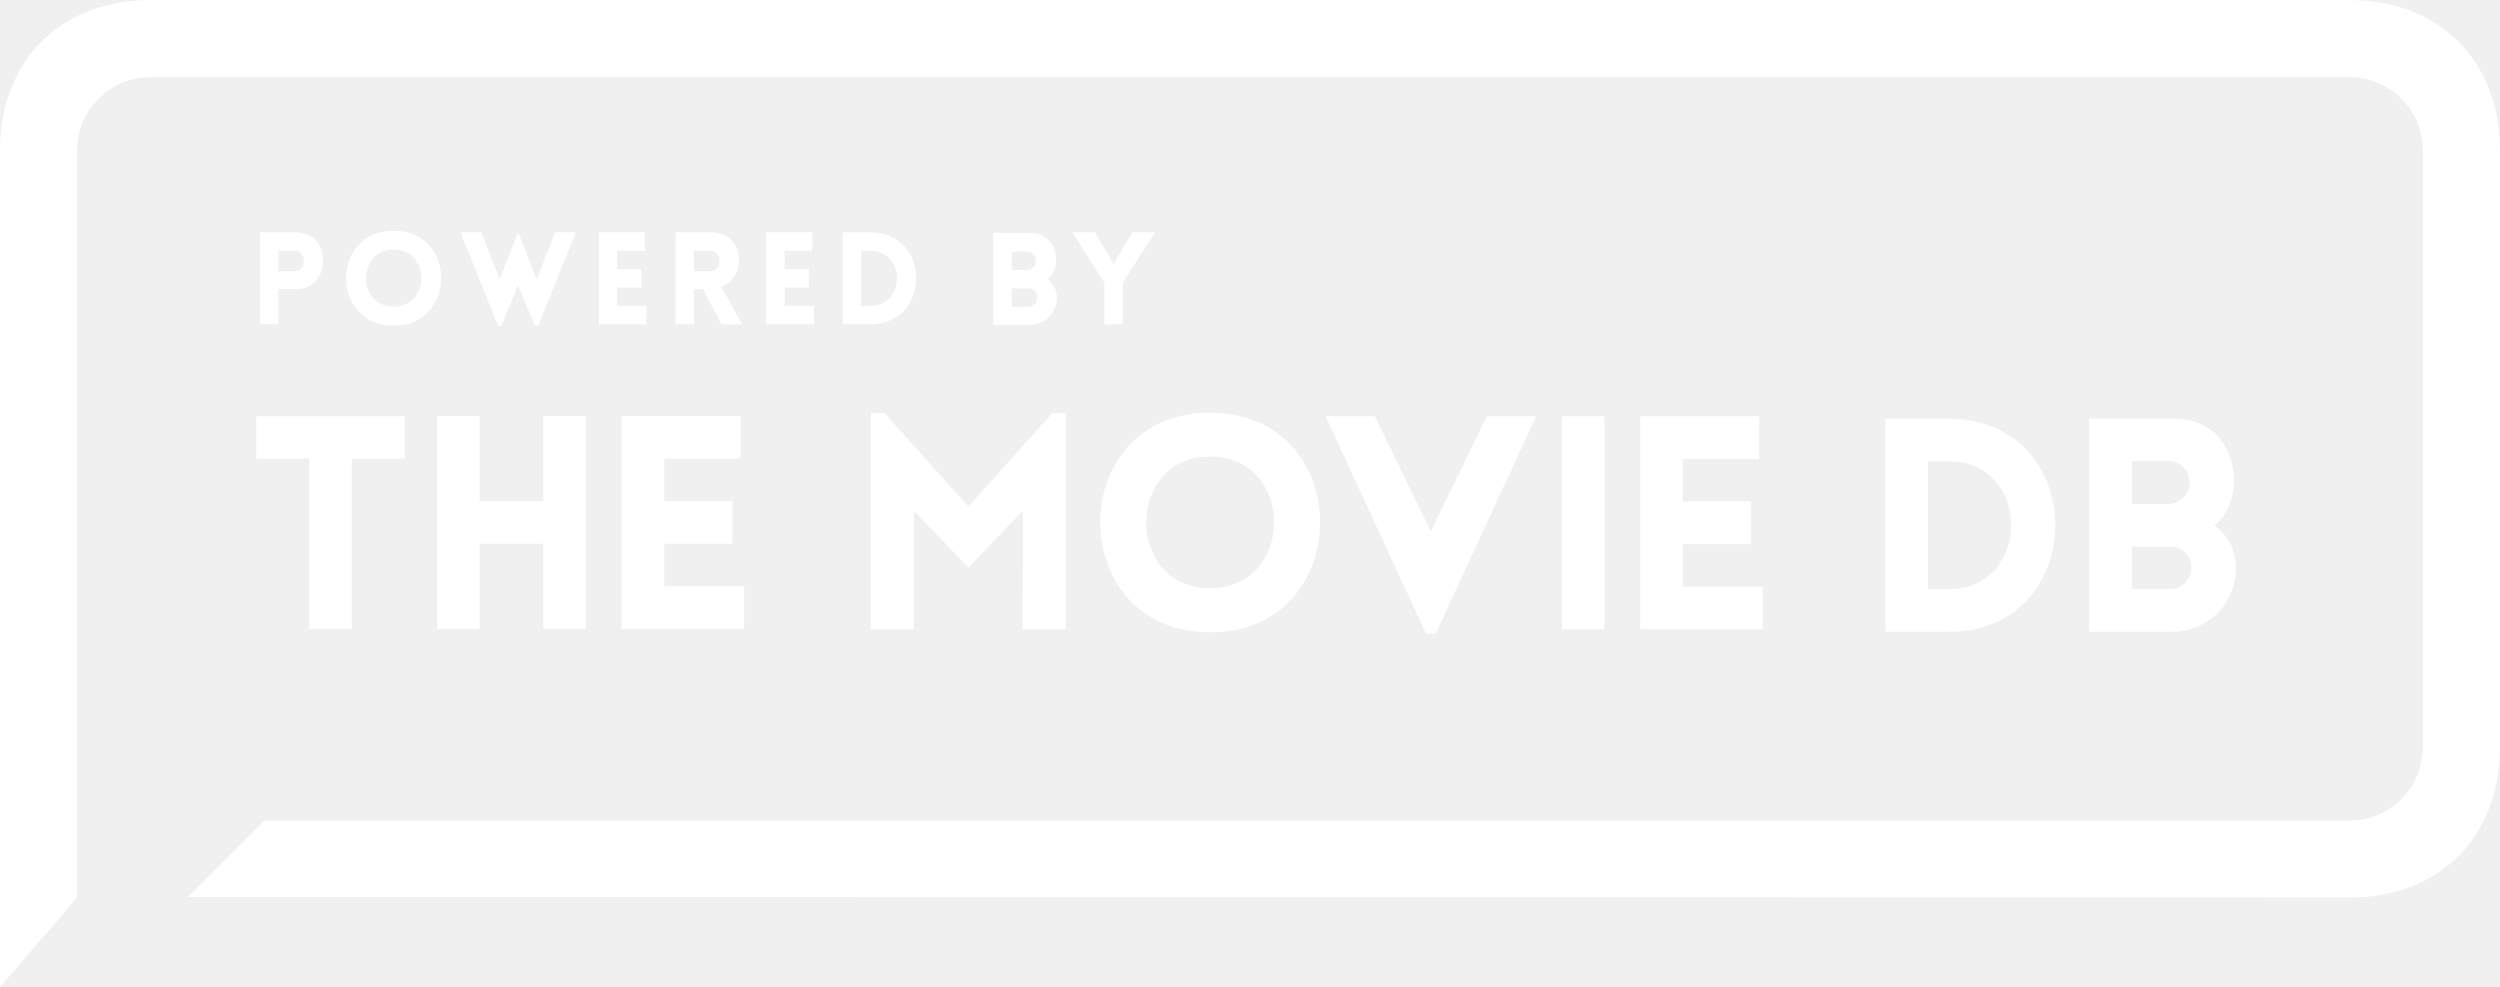
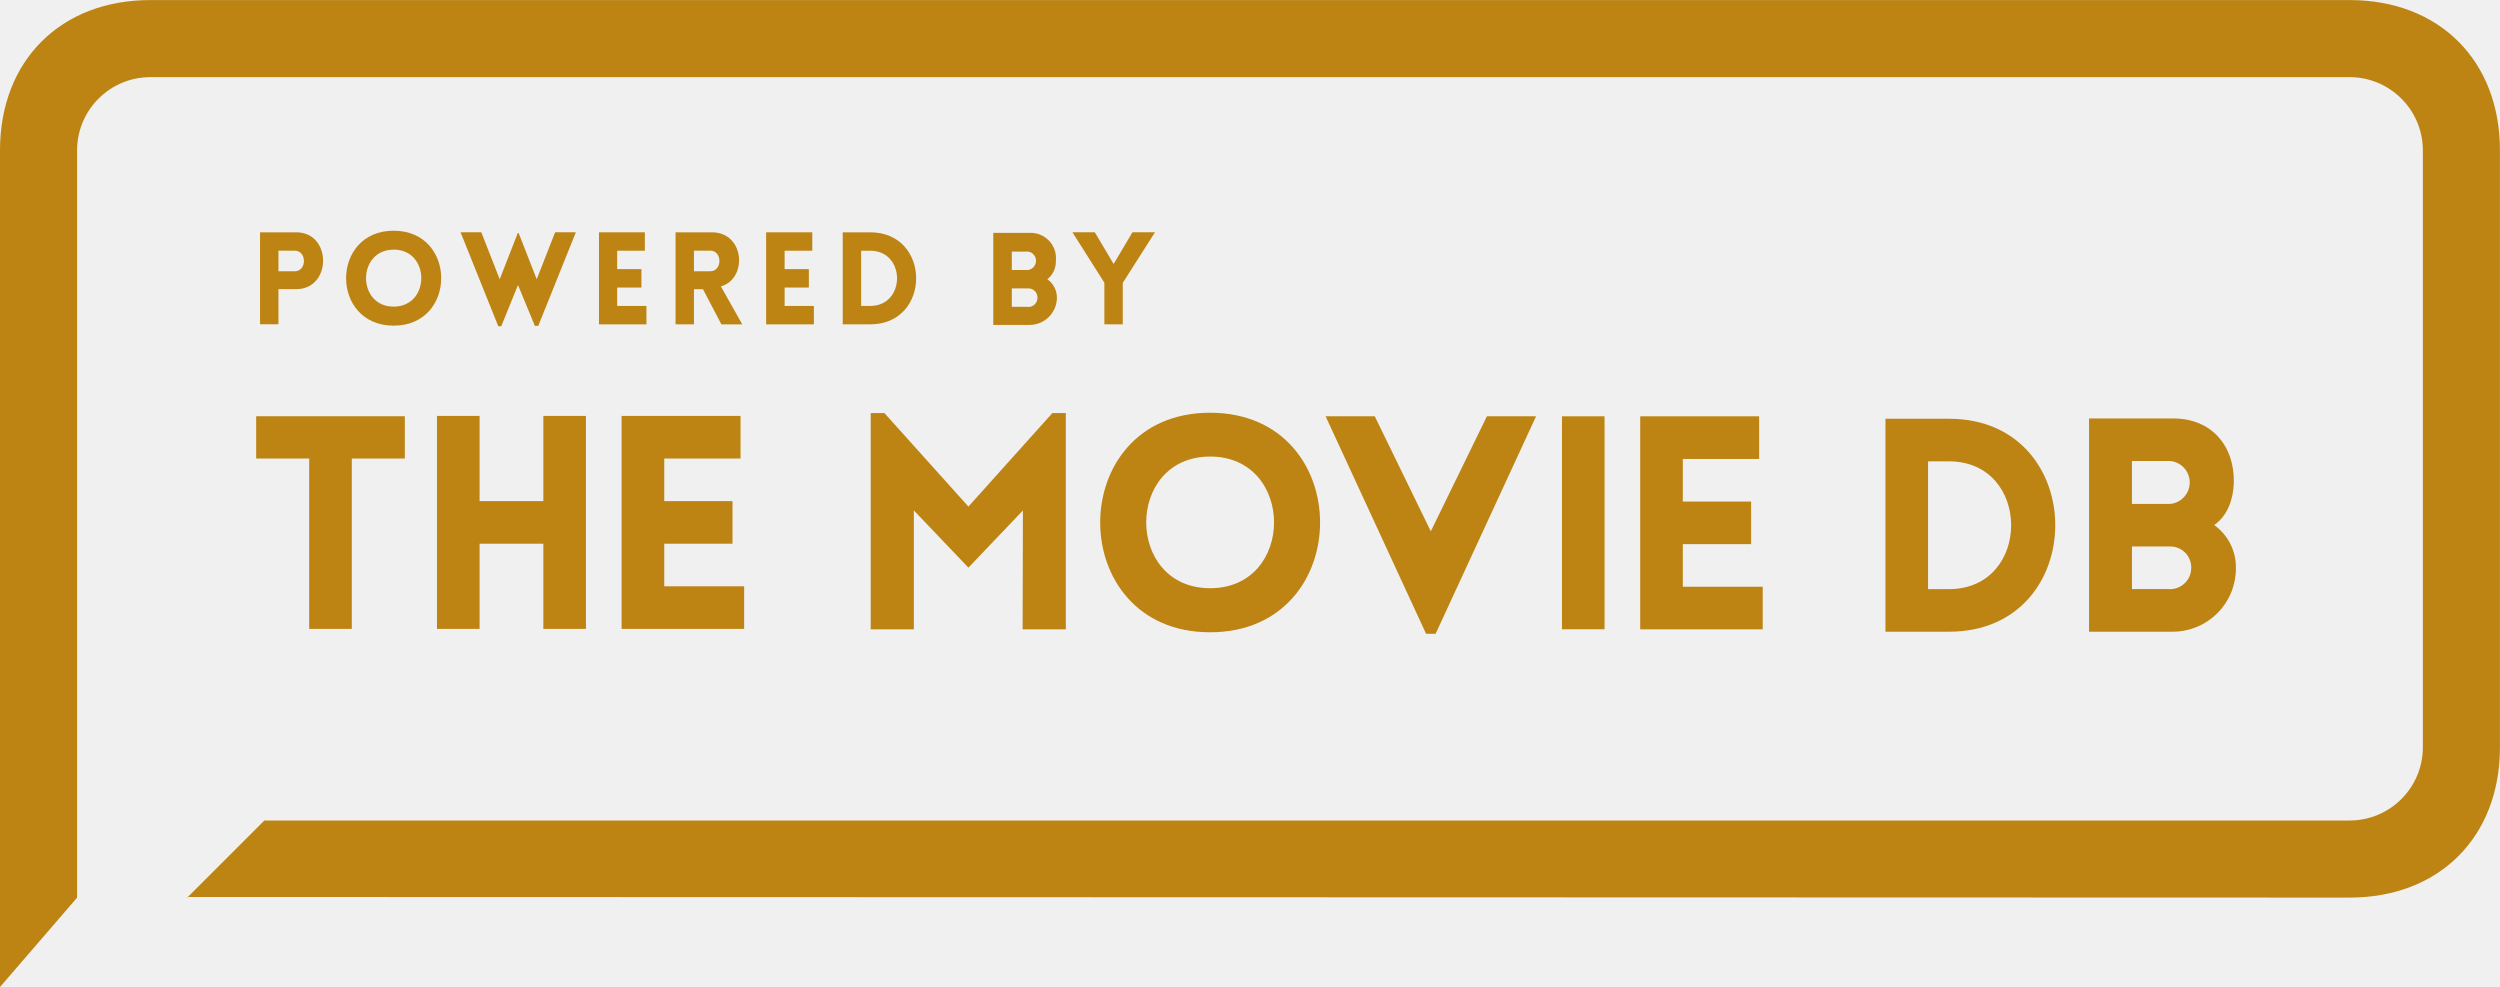
<svg xmlns="http://www.w3.org/2000/svg" id="Layer_1" data-name="Layer 1" viewBox="0 0 407.34 160.81">
  <defs>
-     <style>.cls-1{fill:#fff;}</style>
+     <style>.cls-1{fill:#bd8413;}</style>
  </defs>
  <polygon class="cls-1" points="50.38 102.47 57.32 102.47 57.32 74.71 65.96 74.71 65.96 67.82 41.74 67.82 41.74 74.71 50.38 74.71 50.38 102.47" />
  <polygon class="cls-1" points="88.53 102.47 95.47 102.47 95.47 67.77 88.53 67.77 88.53 81.65 78.14 81.65 78.14 67.77 71.2 67.77 71.2 102.47 78.14 102.47 78.14 88.59 88.53 88.59 88.53 102.47" />
  <polygon class="cls-1" points="121.25 95.53 108.23 95.53 108.23 88.59 119.35 88.59 119.35 81.65 108.23 81.65 108.23 74.71 120.66 74.71 120.66 67.77 101.28 67.77 101.28 102.47 121.25 102.47 121.25 95.53" />
  <polygon class="cls-1" points="157.79 82.54 144.1 67.3 141.87 67.3 141.87 102.54 148.9 102.54 148.9 83.17 157.79 92.49 166.67 83.17 166.62 102.54 173.66 102.54 173.66 67.3 171.47 67.3 157.79 82.54" />
  <path class="cls-1" d="M3309.1,1841.93c-23.88,0-23.88,35.77,0,35.77S3333,1841.93,3309.1,1841.93Zm0,28.59c-13.88,0-13.88-21.45,0-21.45S3323,1870.52,3309.1,1870.52Z" transform="translate(-3111.93 -1774.68)" />
  <rect class="cls-1" x="254.5" y="67.83" width="6.94" height="34.7" />
  <polygon class="cls-1" points="274.19 95.6 274.19 88.66 285.32 88.66 285.32 81.72 274.19 81.72 274.19 74.78 286.63 74.78 286.63 67.83 267.25 67.83 267.25 102.54 287.21 102.54 287.21 95.6 274.19 95.6" />
  <path class="cls-1" d="M3429.48,1842.91h-10.34v34.7h10.34C3452.58,1877.61,3452.58,1842.91,3429.48,1842.91Zm0,27.76h-3.4v-20.82h3.4C3443,1849.85,3443,1870.67,3429.48,1870.67Z" transform="translate(-3111.93 -1774.68)" />
  <path class="cls-1" d="M3472.7,1860.23c2.18-1.5,3.11-4.22,3.2-6.84,0.15-6.12-3.69-10.53-9.85-10.53h-13.74v34.75H3466a10.32,10.32,0,0,0,10.24-10.44A8.43,8.43,0,0,0,3472.7,1860.23Zm-13.4-10.44h6.17a3.51,3.51,0,0,1,0,7h-6.17v-7Zm6.17,20.87h-6.17v-6.94h6.17a3.41,3.41,0,0,1,3.49,3.45A3.45,3.45,0,0,1,3465.47,1870.67Z" transform="translate(-3111.93 -1774.68)" />
  <polygon class="cls-1" points="233.13 86.57 224 67.83 215.99 67.83 232.36 103.27 233.91 103.27 250.28 67.83 242.27 67.83 233.13 86.57" />
  <path class="cls-1" d="M3494.78,1920.93c14.6,0,24.48-9.88,24.48-24.48v-97.28c0-14.6-9.88-24.48-24.48-24.48H3136.41c-14.6,0-24.48,9.88-24.48,24.48V1935.5l12.56-14.56h0V1799.17a11.94,11.94,0,0,1,11.92-11.92h358.37a11.94,11.94,0,0,1,11.92,11.92v97.28a11.94,11.94,0,0,1-11.92,11.92H3155l-12.56,12.56-0.08-.1Z" transform="translate(-3111.93 -1774.68)" />
  <path class="cls-1" d="M3154.3,1827.53v-15h5.9c5.84,0,5.82,9.26,0,9.26h-2.9v5.73h-3Zm5.65-8.65c2,0,2-3.36,0-3.36h-2.65v3.36h2.65Z" transform="translate(-3111.93 -1774.68)" />
  <path class="cls-1" d="M3176.07,1812.27c10.33,0,10.33,15.47,0,15.47S3165.74,1812.27,3176.07,1812.27Zm0,3.09c-6,0-6,9.28,0,9.28S3182.08,1815.35,3176.07,1815.35Z" transform="translate(-3111.93 -1774.68)" />
  <path class="cls-1" d="M3193.12,1827.85l-6.15-15.33h3.38l3,7.66,2.94-7.52h0.15l2.94,7.52,3-7.66h3.38l-6.13,15.26h-0.55l-2.75-6.66-2.73,6.72h-0.52Z" transform="translate(-3111.93 -1774.68)" />
  <path class="cls-1" d="M3209.53,1827.53v-15H3217v3h-4.51v3h3.95v3h-3.95v3h4.77v3h-7.77Z" transform="translate(-3111.93 -1774.68)" />
  <path class="cls-1" d="M3229.47,1827.53l-3-5.73H3225v5.73h-3v-15h5.92c5.35,0,5.88,7.54,1.47,8.82l3.49,6.19h-3.4Zm-4.47-8.65h2.65c2,0,2-3.36,0-3.36H3225v3.36Z" transform="translate(-3111.93 -1774.68)" />
  <path class="cls-1" d="M3236.76,1827.53v-15h7.52v3h-4.51v3h3.95v3h-3.95v3h4.77v3h-7.77Z" transform="translate(-3111.93 -1774.68)" />
  <path class="cls-1" d="M3253.71,1827.53h-4.47v-15h4.47C3263.7,1812.52,3263.7,1827.53,3253.71,1827.53Zm-1.47-12v9h1.47c5.84,0,5.84-9,0-9h-1.47Z" transform="translate(-3111.93 -1774.68)" />
  <path class="cls-1" d="M3291.89,1820.77l-5.23-8.25h3.65l3.07,5.17,3.07-5.17h3.67l-5.25,8.25v6.76h-3v-6.76Z" transform="translate(-3111.93 -1774.68)" />
  <path class="cls-1" d="M3282.58,1820.18a3.68,3.68,0,0,0,1.39-3,4.13,4.13,0,0,0-4.26-4.56h-5.94v15h5.94a4.46,4.46,0,0,0,4.43-4.51A3.65,3.65,0,0,0,3282.58,1820.18Zm-5.79-4.51h2.67a1.52,1.52,0,0,1,0,3h-2.67v-3Zm2.67,9h-2.67v-3h2.67a1.47,1.47,0,0,1,1.51,1.49A1.49,1.49,0,0,1,3279.45,1824.7Z" transform="translate(-3111.93 -1774.68)" />
</svg>
